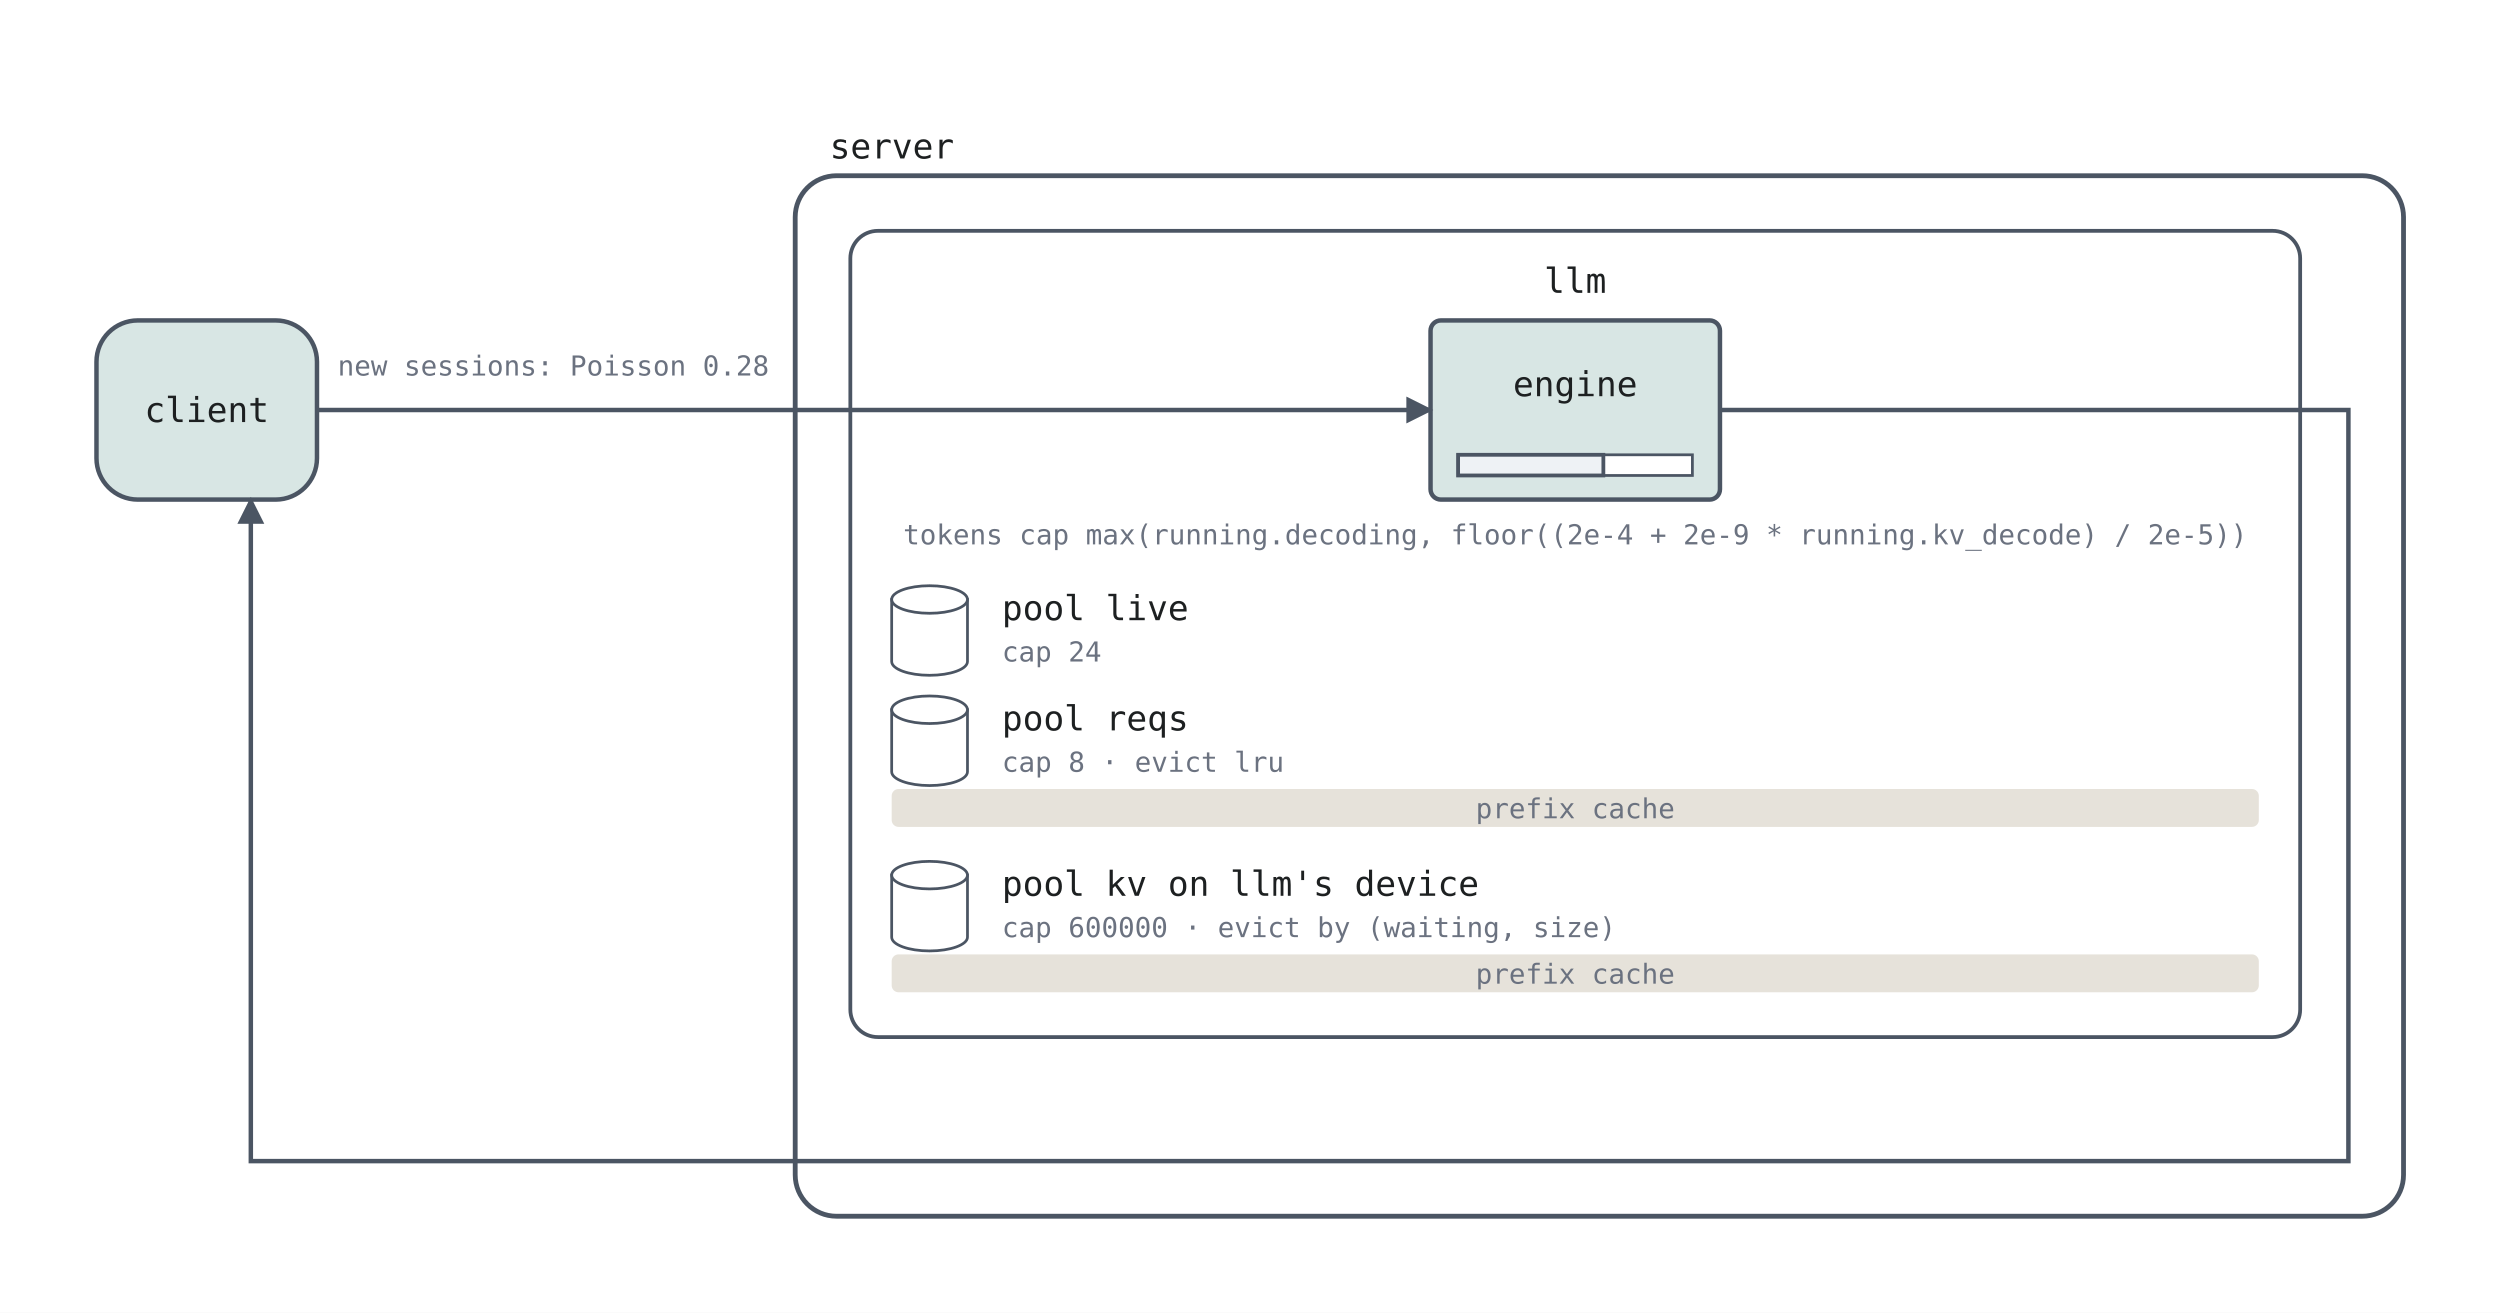
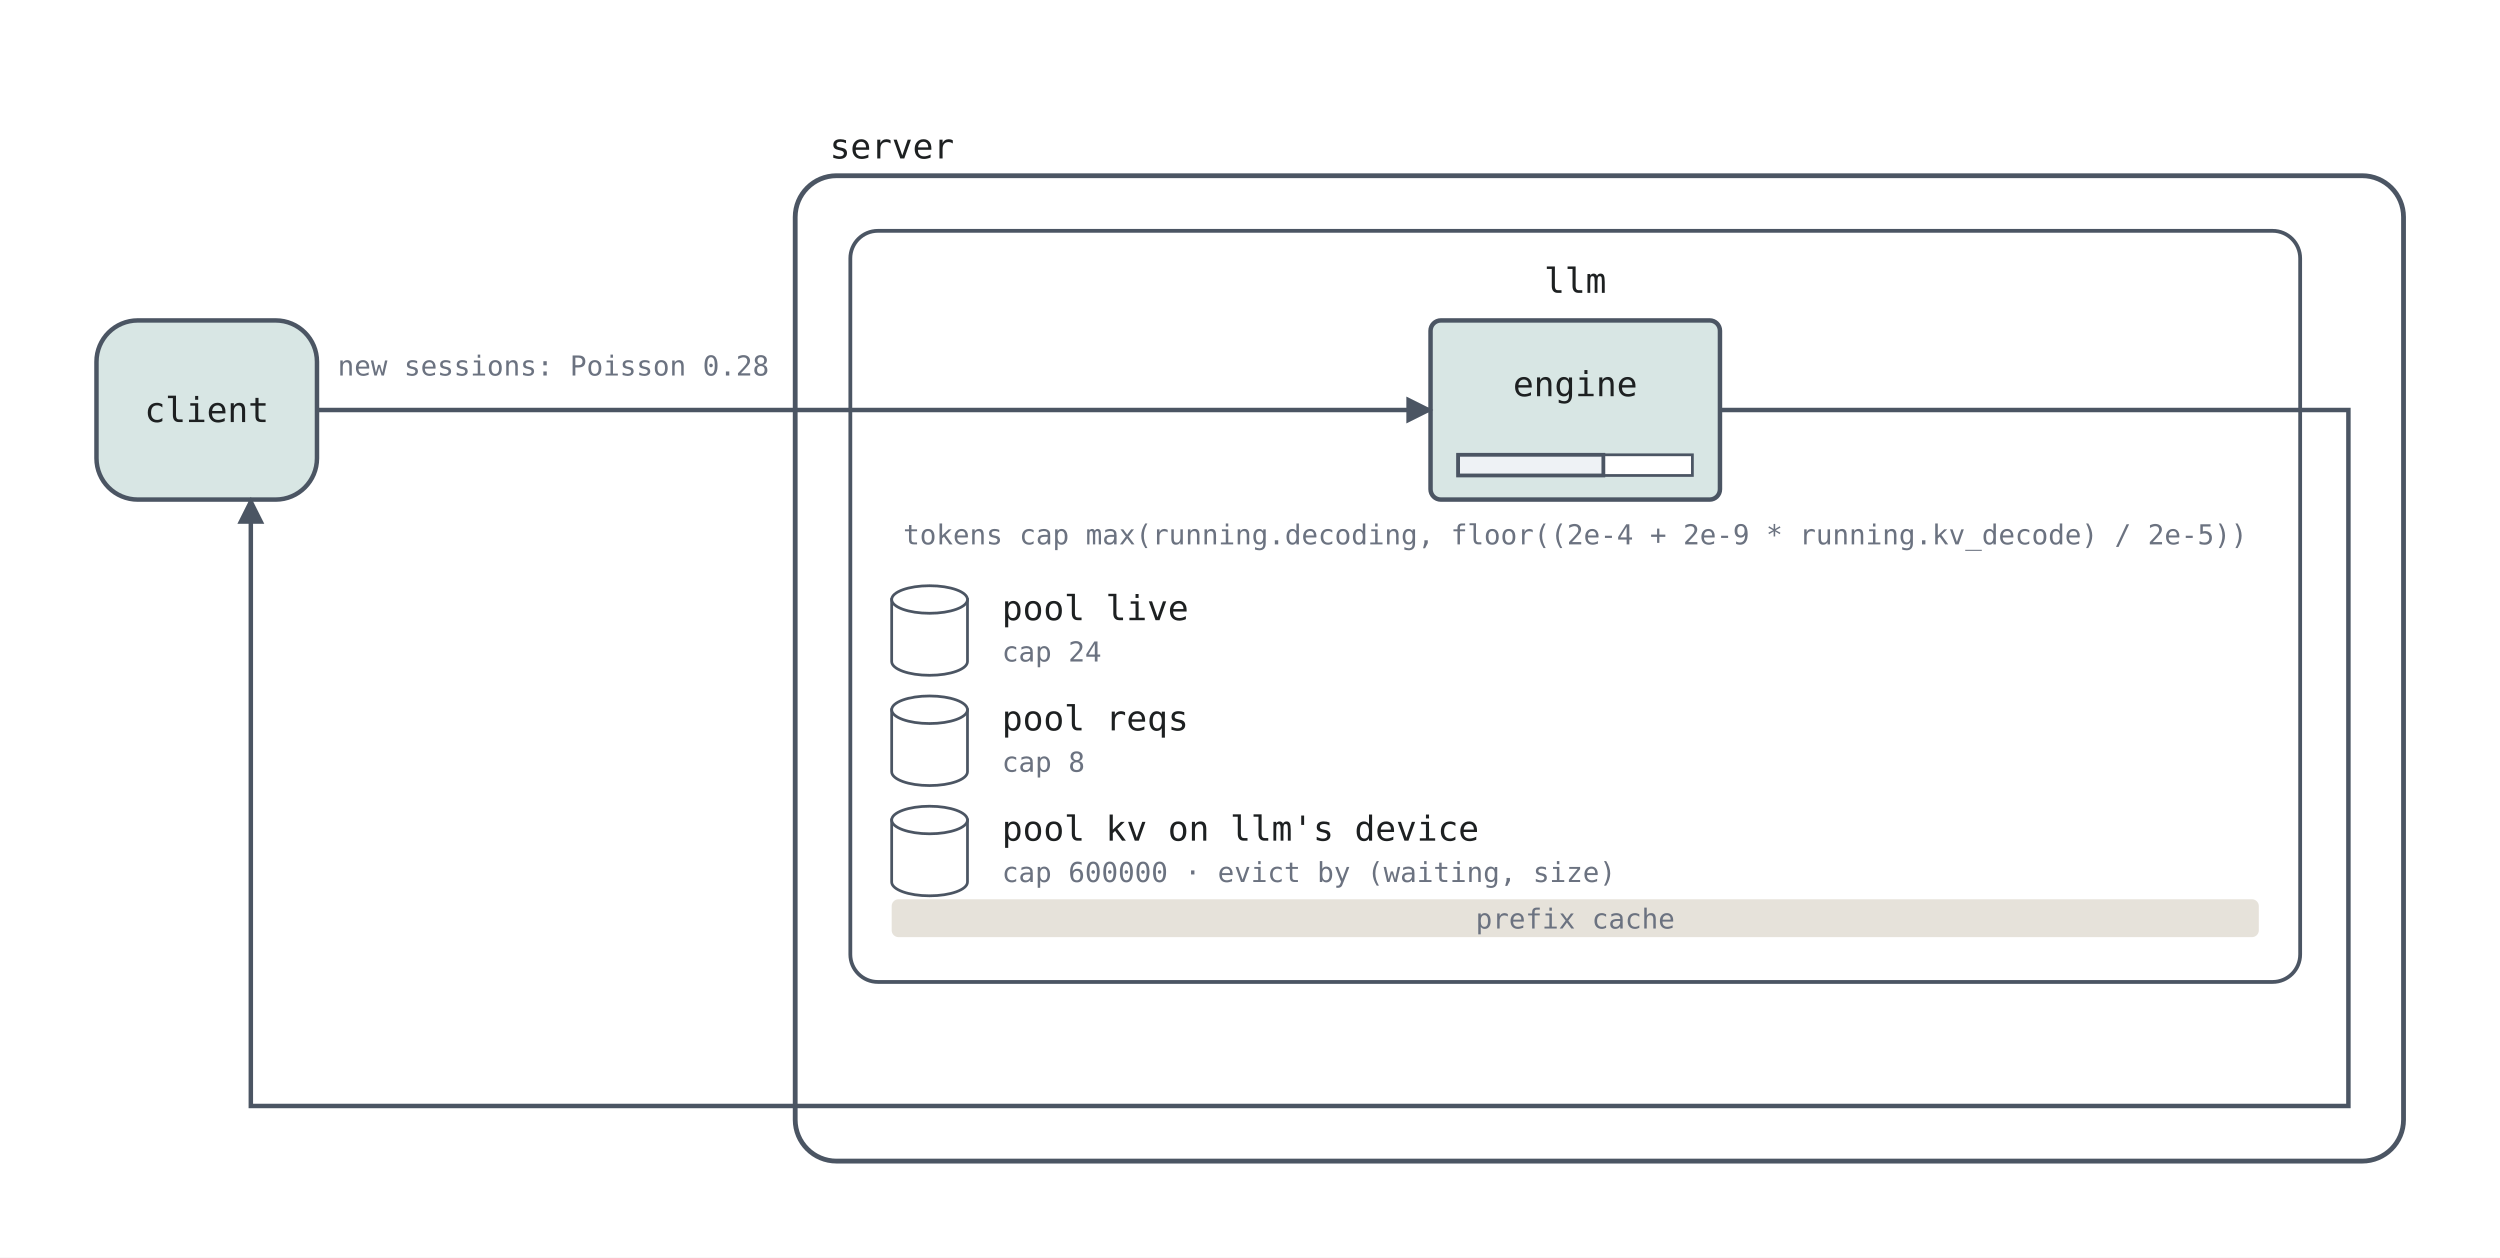
- <svg xmlns="http://www.w3.org/2000/svg" width="725.6" height="381" viewBox="0 0 725.6 381" role="img">
+ <svg xmlns="http://www.w3.org/2000/svg" width="725.6" height="365" viewBox="0 0 725.6 365" role="img">
  <style>
  text { font-family: ui-monospace, "SF Mono", Menlo, Consolas, monospace; }
  @media (prefers-color-scheme: dark) {
    text { fill: #e8e6e3; } text.dim { fill: #9aa4b2; }
    .bg { fill:#14171a }
    .solid { fill:#232a31;stroke:#b6bfcc }
    .cached { fill:#33302a }
    .instance { fill:#1a1f24;stroke:#b6bfcc }
    .frame { stroke:#b6bfcc }
    .server { stroke:#b6bfcc }
    .enclosure { stroke:#9aa4b2 }
    .station { fill:#26403d;stroke:#b6bfcc }
    .cell { fill:#14171a;stroke:#b6bfcc }
    .rail { stroke:#b6bfcc }
    .flow { stroke:#b6bfcc }
    .back { stroke:#b6bfcc }
    .poster { fill:#b6bfcc }
    .relation { stroke:#9aa4b2 }
  }
</style>
  <defs>
    <marker id="a" viewBox="0 0 10 10" refX="9" refY="5" markerWidth="6" markerHeight="6" orient="auto-start-reverse">
      <path d="M0 0 L10 5 L0 10 z" fill="context-stroke" />
    </marker>
  </defs>
-   <rect class="bg" fill="#ffffff" x="0" y="0" width="725.6" height="381" />
-   <rect class="server" fill="none" stroke="#4b5563" stroke-width="1.4" data-role="server" x="230.8" y="51" width="466.8" height="302" rx="12" />
-   <rect class="frame" fill="none" stroke="#4b5563" stroke-width="1.1" x="246.8" y="67" width="420.8" height="234" rx="8" />
+   <rect class="bg" fill="#ffffff" x="0" y="0" width="725.6" height="365" />
+   <rect class="server" fill="none" stroke="#4b5563" stroke-width="1.4" data-role="server" x="230.8" y="51" width="466.8" height="286" rx="12" />
+   <rect class="frame" fill="none" stroke="#4b5563" stroke-width="1.1" x="246.8" y="67" width="420.8" height="218" rx="8" />
  <g data-pool="live" data-role="drum">
    <path class="cell" fill="#ffffff" stroke="#4b5563" stroke-width=".8" d="M 258.8 174 L 258.8 192 A 11 4 0 0 0 280.8 192 L 280.8 174 Z" />
    <ellipse class="cell" fill="#ffffff" stroke="#4b5563" stroke-width=".8" cx="269.8" cy="174" rx="11" ry="4" />
  </g>
  <text x="290.8" y="180" text-anchor="start" font-size="10" fill="#1d2021">pool live</text>
  <text x="290.8" y="192" text-anchor="start" font-size="8" fill="#6b7280" class="dim">cap 24</text>
  <g data-pool="reqs" data-role="drum">
    <path class="cell" fill="#ffffff" stroke="#4b5563" stroke-width=".8" d="M 258.8 206 L 258.8 224 A 11 4 0 0 0 280.8 224 L 280.8 206 Z" />
    <ellipse class="cell" fill="#ffffff" stroke="#4b5563" stroke-width=".8" cx="269.8" cy="206" rx="11" ry="4" />
  </g>
  <text x="290.8" y="212" text-anchor="start" font-size="10" fill="#1d2021">pool reqs</text>
-   <text x="290.8" y="224" text-anchor="start" font-size="8" fill="#6b7280" class="dim">cap 8 · evict lru</text>
-   <rect class="cached" fill="#e6e2da" stroke="none" x="258.8" y="229" width="396.8" height="11" rx="2" />
-   <text x="457.2" y="237.5" text-anchor="middle" font-size="8" fill="#6b7280" class="dim">prefix cache</text>
+   <text x="290.8" y="224" text-anchor="start" font-size="8" fill="#6b7280" class="dim">cap 8</text>
  <g data-pool="kv" data-role="drum">
-     <path class="cell" fill="#ffffff" stroke="#4b5563" stroke-width=".8" d="M 258.8 254 L 258.8 272 A 11 4 0 0 0 280.8 272 L 280.8 254 Z" />
-     <ellipse class="cell" fill="#ffffff" stroke="#4b5563" stroke-width=".8" cx="269.8" cy="254" rx="11" ry="4" />
+     <path class="cell" fill="#ffffff" stroke="#4b5563" stroke-width=".8" d="M 258.8 238 L 258.8 256 A 11 4 0 0 0 280.8 256 L 280.8 238 Z" />
+     <ellipse class="cell" fill="#ffffff" stroke="#4b5563" stroke-width=".8" cx="269.8" cy="238" rx="11" ry="4" />
  </g>
-   <text x="290.8" y="260" text-anchor="start" font-size="10" fill="#1d2021">pool kv on llm's device</text>
-   <text x="290.8" y="272" text-anchor="start" font-size="8" fill="#6b7280" class="dim">cap 600000 · evict by (waiting, size)</text>
-   <rect class="cached" fill="#e6e2da" stroke="none" x="258.8" y="277" width="396.8" height="11" rx="2" />
-   <text x="457.2" y="285.5" text-anchor="middle" font-size="8" fill="#6b7280" class="dim">prefix cache</text>
+   <text x="290.8" y="244" text-anchor="start" font-size="10" fill="#1d2021">pool kv on llm's device</text>
+   <text x="290.8" y="256" text-anchor="start" font-size="8" fill="#6b7280" class="dim">cap 600000 · evict by (waiting, size)</text>
+   <rect class="cached" fill="#e6e2da" stroke="none" x="258.8" y="261" width="396.8" height="11" rx="2" />
+   <text x="457.2" y="269.5" text-anchor="middle" font-size="8" fill="#6b7280" class="dim">prefix cache</text>
  <g data-node="llm" data-stage="llm">
    <rect class="station" fill="#d8e6e4" stroke="#4b5563" stroke-width="1.3" x="415.2" y="93" width="84" height="52" rx="3" />
    <rect class="cell" fill="#ffffff" stroke="#4b5563" stroke-width=".8" x="423.2" y="132" width="68" height="6" />
    <rect class="solid" fill="#eef2f5" stroke="#4b5563" stroke-width="1.1" data-role="budget" x="423.2" y="132" width="42.16" height="6" />
    <text x="457.2" y="115" text-anchor="middle" font-size="10" fill="#1d2021">engine</text>
  </g>
  <text x="457.2" y="85" text-anchor="middle" font-size="10" fill="#1d2021">llm</text>
  <text x="457.2" y="158" text-anchor="middle" font-size="8" fill="#6b7280" class="dim">tokens cap max(running.decoding, floor((2e-4 + 2e-9 * running.kv_decode) / 2e-5))</text>
  <g data-node="#client" data-role="client">
    <rect class="station" fill="#d8e6e4" stroke="#4b5563" stroke-width="1.3" x="28" y="93" width="64" height="52" rx="12" />
    <text x="60" y="122.5" text-anchor="middle" font-size="10" fill="#1d2021">client</text>
  </g>
  <path class="flow" fill="none" stroke="#4b5563" stroke-width="1.3" data-role="arrival" data-from="#client" data-to="llm" d="M92 119 L415.2 119" marker-end="url(#a)" />
  <text x="98" y="109" text-anchor="start" font-size="8" fill="#6b7280" class="dim">new sessions: Poisson 0.28</text>
-   <path class="flow" fill="none" stroke="#4b5563" stroke-width="1.3" data-role="exit" data-from="llm" data-to="#client" d="M499.2 119 L681.6 119 L681.6 337 L72.8 337 L72.8 145" marker-end="url(#a)" />
+   <path class="flow" fill="none" stroke="#4b5563" stroke-width="1.3" data-role="exit" data-from="llm" data-to="#client" d="M499.2 119 L681.6 119 L681.6 321 L72.8 321 L72.8 145" marker-end="url(#a)" />
  <text x="240.8" y="46" text-anchor="start" font-size="10" fill="#1d2021">server</text>
</svg>
